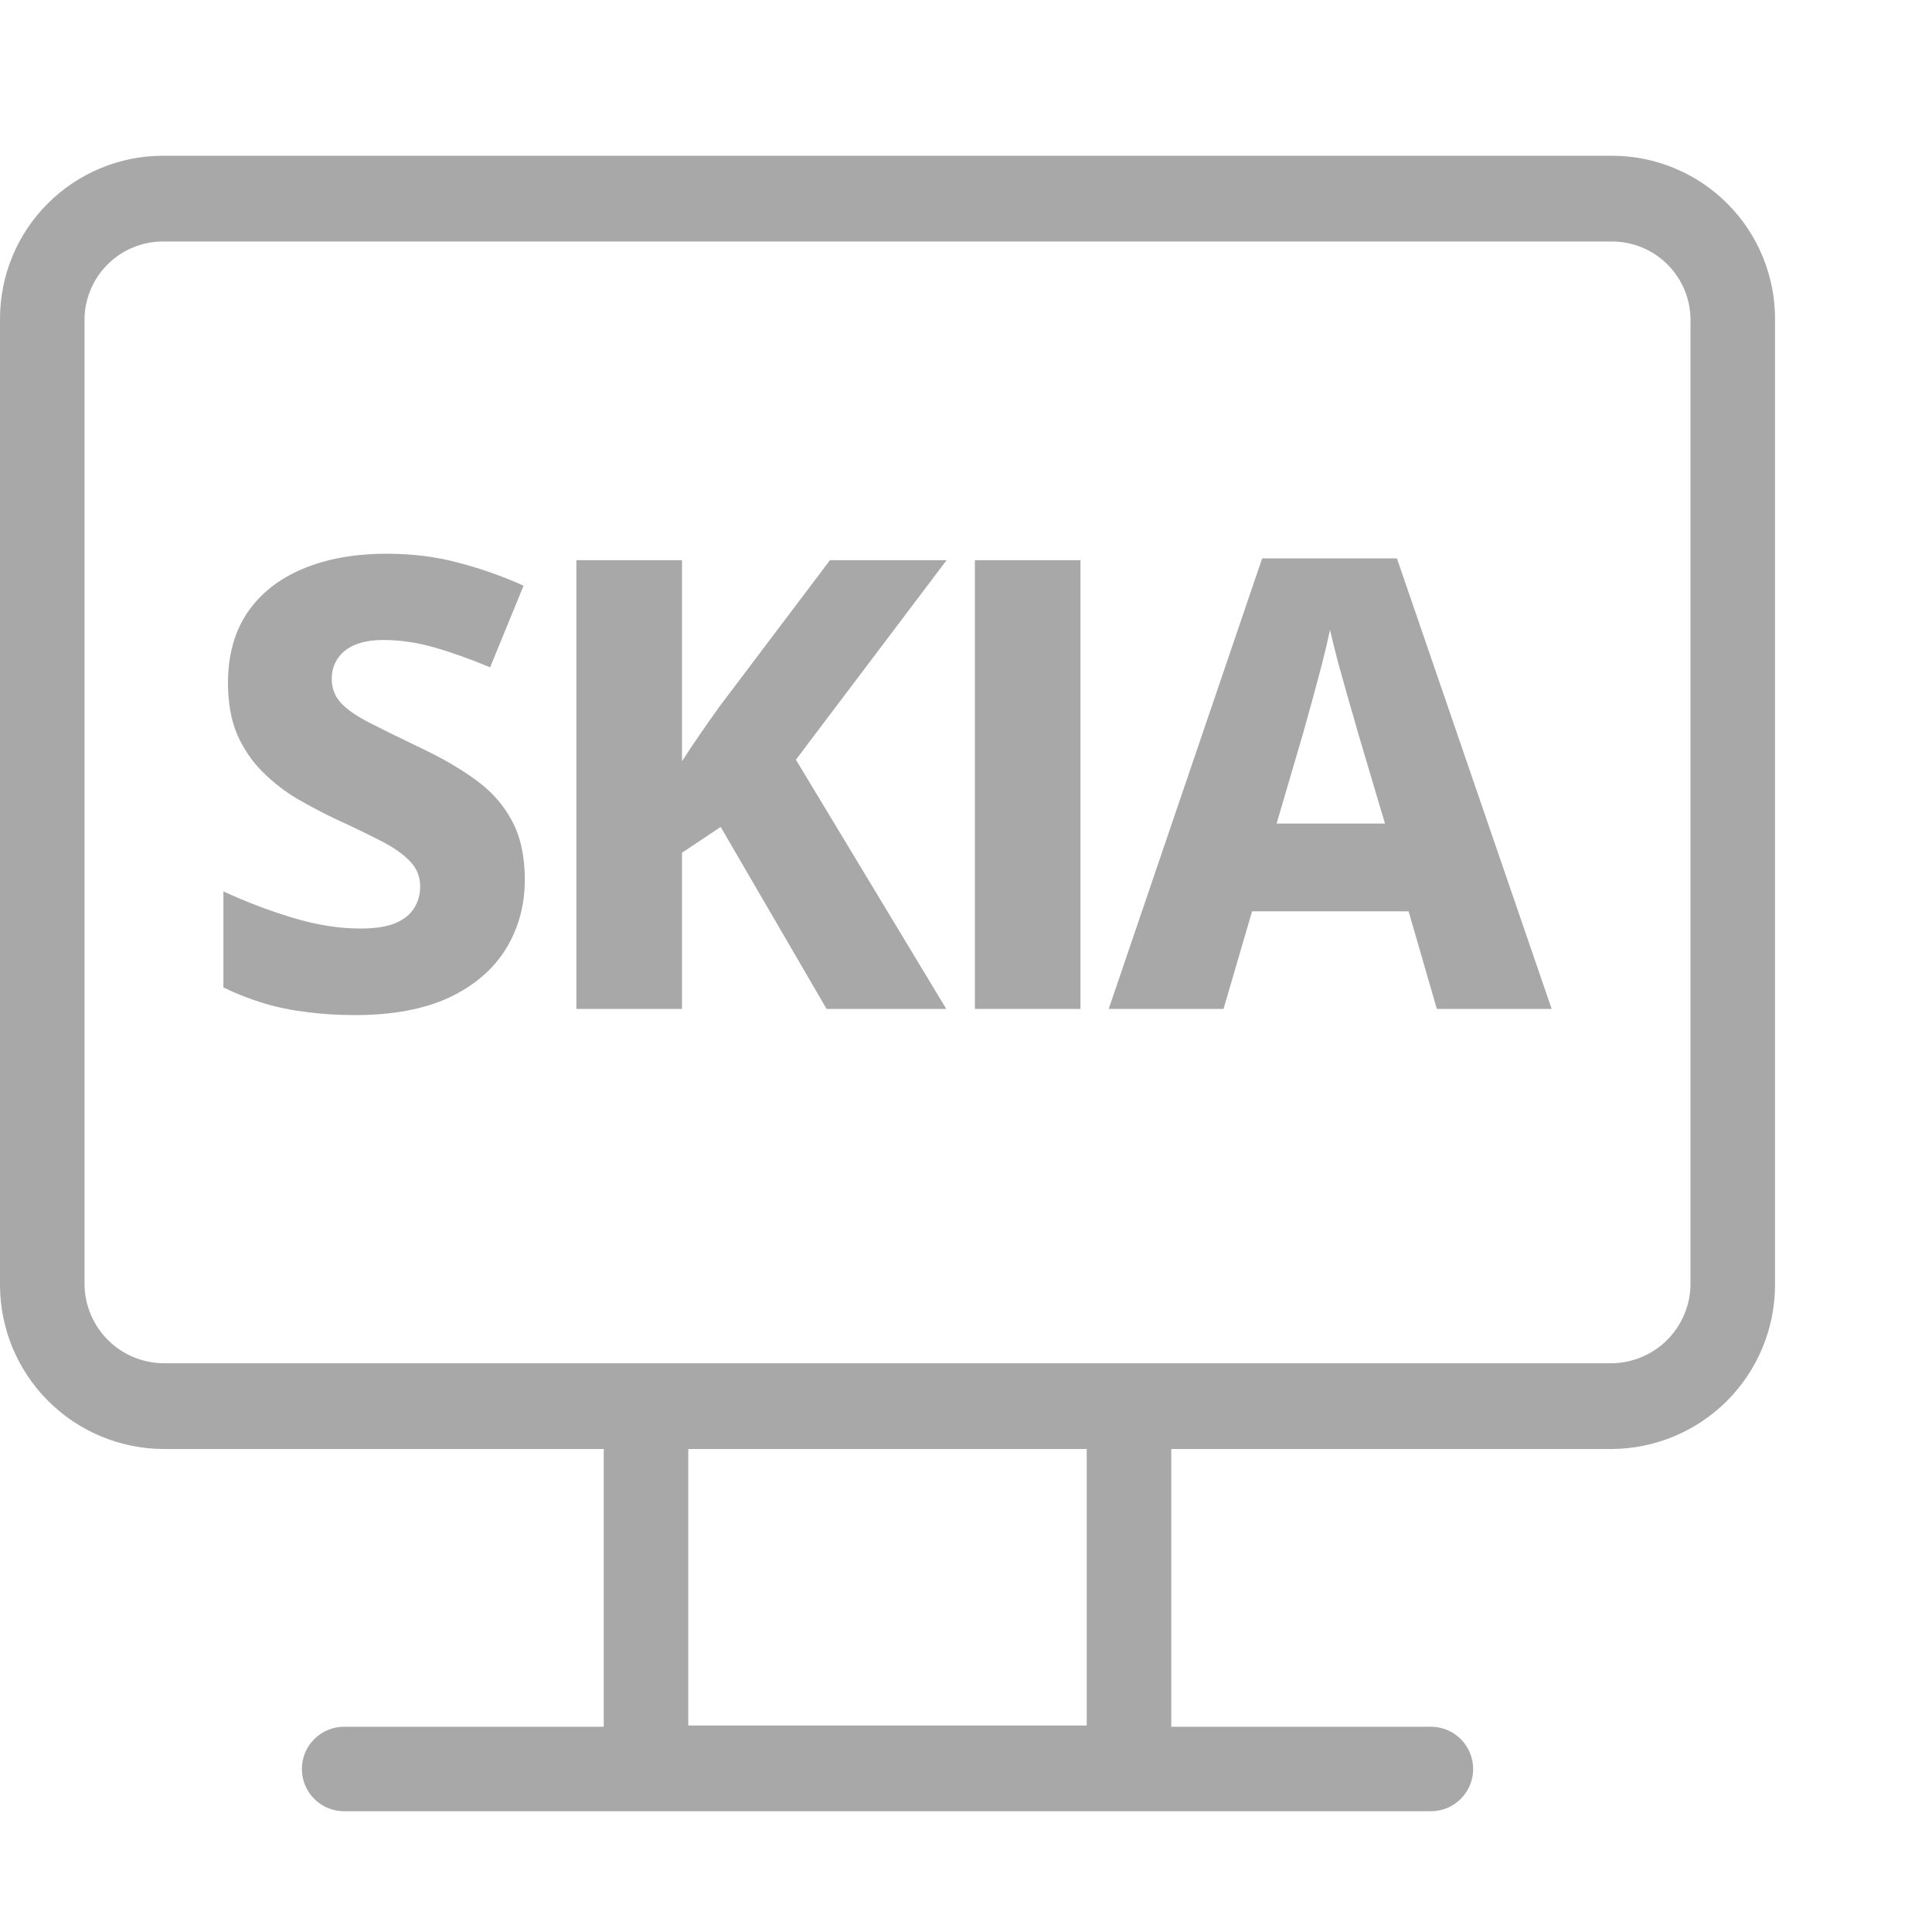
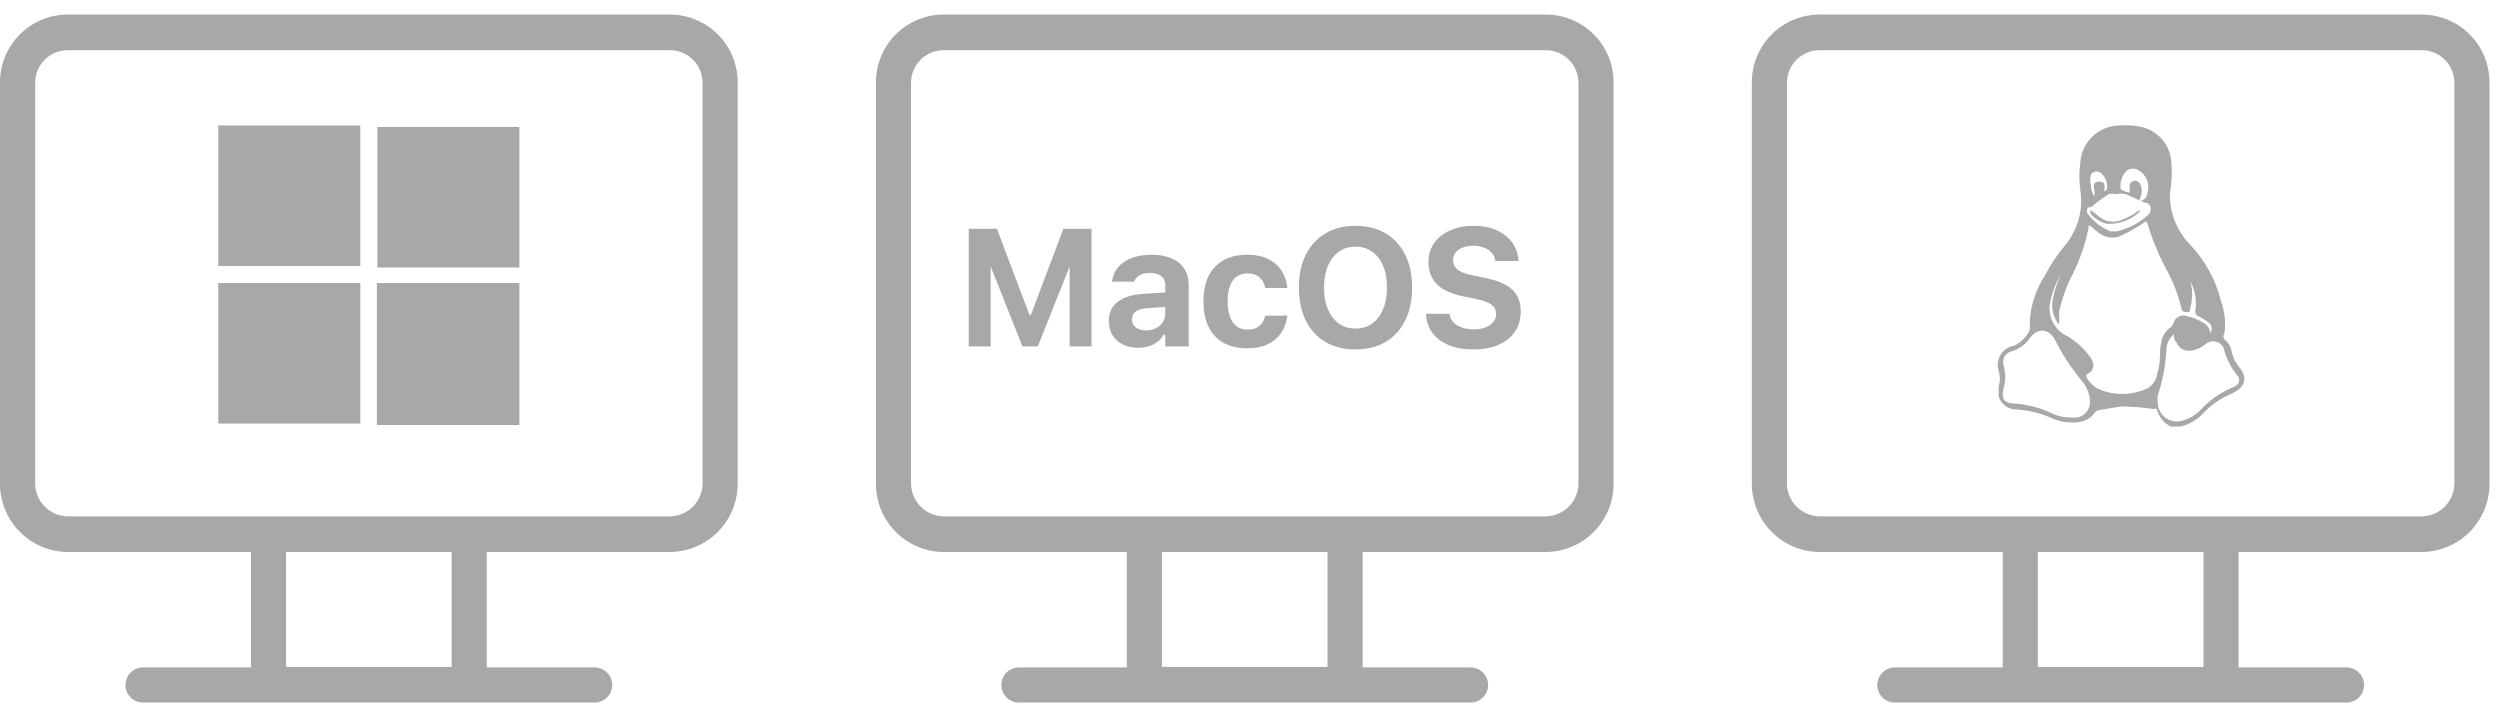
- <svg xmlns="http://www.w3.org/2000/svg" viewBox="0 0 44 44" fill="none">
-   <path fill-rule="evenodd" clip-rule="evenodd" d="M32.723 22.978L32.08 20.755H28.515L27.865 22.978H25.25L28.745 12.716H31.814L35.338 22.978H32.723ZM31.542 18.756L30.919 16.659C30.873 16.491 30.808 16.265 30.724 15.98C30.645 15.696 30.563 15.405 30.479 15.107C30.4 14.804 30.337 14.55 30.29 14.345C30.248 14.55 30.188 14.806 30.109 15.114C30.029 15.421 29.95 15.717 29.871 16.002C29.792 16.286 29.731 16.505 29.689 16.659L29.074 18.756H31.542Z" fill="#1C1B1F" fill-opacity="0.38" />
-   <path d="M22.202 12.758V22.978H24.607V12.758H22.202Z" fill="#1C1B1F" fill-opacity="0.38" />
-   <path d="M21.551 22.978H18.825L16.413 18.833L15.532 19.42V22.978H13.127V12.758H15.532V17.337C15.667 17.127 15.807 16.917 15.952 16.708C16.096 16.498 16.241 16.293 16.385 16.092L18.902 12.758H21.558L18.126 17.302L21.551 22.978Z" fill="#1C1B1F" fill-opacity="0.38" />
-   <path d="M11.519 21.615C11.808 21.144 11.952 20.618 11.952 20.035C11.952 19.499 11.854 19.052 11.659 18.693C11.468 18.329 11.19 18.017 10.827 17.756C10.463 17.491 10.025 17.239 9.513 17.001C9.056 16.782 8.683 16.598 8.394 16.449C8.105 16.3 7.893 16.151 7.758 16.002C7.623 15.848 7.555 15.668 7.555 15.463C7.555 15.286 7.6 15.132 7.688 15.002C7.777 14.867 7.907 14.762 8.08 14.687C8.257 14.613 8.473 14.575 8.73 14.575C9.107 14.575 9.492 14.631 9.883 14.743C10.279 14.855 10.706 15.007 11.162 15.198L11.924 13.338C11.435 13.119 10.939 12.944 10.435 12.814C9.937 12.679 9.394 12.611 8.807 12.611C8.08 12.611 7.443 12.725 6.898 12.954C6.353 13.182 5.931 13.515 5.633 13.953C5.339 14.391 5.192 14.925 5.192 15.554C5.192 16.006 5.262 16.398 5.402 16.729C5.547 17.055 5.738 17.337 5.975 17.574C6.213 17.812 6.476 18.017 6.765 18.19C7.054 18.357 7.346 18.511 7.639 18.651C8.045 18.837 8.392 19.005 8.681 19.154C8.97 19.303 9.189 19.457 9.338 19.616C9.492 19.774 9.569 19.965 9.569 20.189C9.569 20.375 9.522 20.541 9.429 20.685C9.34 20.83 9.196 20.944 8.995 21.028C8.795 21.107 8.534 21.147 8.212 21.147C7.723 21.147 7.208 21.065 6.667 20.902C6.127 20.739 5.6 20.538 5.088 20.301V22.489C5.386 22.633 5.689 22.752 5.996 22.845C6.304 22.939 6.63 23.006 6.975 23.048C7.32 23.095 7.69 23.118 8.087 23.118C8.939 23.118 9.652 22.985 10.226 22.72C10.799 22.449 11.23 22.081 11.519 21.615Z" fill="#1C1B1F" fill-opacity="0.38" />
-   <path fill-rule="evenodd" clip-rule="evenodd" d="M36.712 3.547H3.712C2.728 3.547 1.784 3.939 1.087 4.635C0.391 5.331 1.36811e-09 6.275 1.36811e-09 7.26V29.26C-2.66821e-05 30.247 0.39 31.194 1.086 31.895C1.781 32.596 2.725 32.993 3.712 33H13.75V39.325H7.838C7.582 39.325 7.337 39.426 7.157 39.607C6.976 39.787 6.875 40.032 6.875 40.288C6.875 40.543 6.976 40.788 7.157 40.968C7.337 41.149 7.582 41.25 7.838 41.25H32.587C32.843 41.25 33.088 41.149 33.268 40.968C33.449 40.788 33.55 40.543 33.55 40.288C33.55 40.032 33.449 39.787 33.268 39.607C33.088 39.426 32.843 39.325 32.587 39.325H26.675V33H36.712C37.695 32.993 38.635 32.599 39.33 31.905C40.024 31.21 40.418 30.27 40.425 29.288V7.287C40.429 6.798 40.335 6.312 40.15 5.858C39.965 5.405 39.693 4.992 39.347 4.645C39.002 4.297 38.592 4.021 38.14 3.833C37.687 3.644 37.202 3.547 36.712 3.547ZM24.75 39.297H15.675V33H24.75V39.297ZM38.5 29.26C38.493 29.732 38.302 30.182 37.969 30.516C37.635 30.85 37.184 31.04 36.712 31.047H3.712C3.241 31.04 2.79 30.85 2.456 30.516C2.123 30.182 1.932 29.732 1.925 29.26V7.26C1.932 6.791 2.124 6.343 2.458 6.014C2.793 5.684 3.243 5.5 3.712 5.5H36.712C37.187 5.5 37.641 5.688 37.977 6.024C38.312 6.359 38.5 6.813 38.5 7.287V29.26Z" fill="#1C1B1F" fill-opacity="0.38" />
+ <svg xmlns="http://www.w3.org/2000/svg" width="137" height="39" viewBox="0 0 137 39" fill="none">
+   <path d="M19.745 6.875H11.962V14.575H19.745V6.875Z" fill="#1C1B1F" fill-opacity="0.38" />
+   <path d="M28.462 6.958H20.68V14.658H28.462V6.958Z" fill="#1C1B1F" fill-opacity="0.38" />
+   <path d="M19.745 15.51H11.962V23.21H19.745V15.51Z" fill="#1C1B1F" fill-opacity="0.38" />
+   <path d="M28.462 15.51H20.652V23.293H28.462V15.51Z" fill="#1C1B1F" fill-opacity="0.38" />
+   <path d="M36.712 0.798H3.712C2.728 0.798 1.784 1.189 1.087 1.885C0.391 2.581 1.36842e-09 3.525 1.36842e-09 4.51V26.51C-2.66848e-05 27.497 0.39 28.444 1.086 29.145C1.781 29.846 2.725 30.243 3.712 30.25H13.75V36.575H7.838C7.582 36.575 7.337 36.676 7.157 36.857C6.976 37.038 6.875 37.282 6.875 37.538C6.875 37.793 6.976 38.038 7.157 38.218C7.337 38.399 7.582 38.5 7.838 38.5H32.587C32.843 38.5 33.088 38.399 33.268 38.218C33.449 38.038 33.55 37.793 33.55 37.538C33.55 37.282 33.449 37.038 33.268 36.857C33.088 36.676 32.843 36.575 32.587 36.575H26.675V30.25H36.712C37.695 30.243 38.635 29.849 39.33 29.155C40.024 28.46 40.418 27.52 40.425 26.538V4.538C40.429 4.048 40.335 3.562 40.15 3.108C39.965 2.655 39.693 2.242 39.347 1.895C39.002 1.547 38.592 1.271 38.14 1.083C37.687 0.895 37.202 0.798 36.712 0.798ZM24.75 36.548H15.675V30.25H24.75V36.548ZM38.5 26.51C38.493 26.982 38.302 27.433 37.969 27.766C37.635 28.1 37.184 28.291 36.712 28.298H3.712C3.241 28.291 2.79 28.1 2.456 27.766C2.123 27.433 1.932 26.982 1.925 26.51V4.51C1.932 4.041 2.124 3.593 2.458 3.264C2.793 2.935 3.243 2.75 3.712 2.75H36.712C37.187 2.75 37.641 2.938 37.977 3.274C38.312 3.609 38.5 4.064 38.5 4.538V26.51Z" fill="#1C1B1F" fill-opacity="0.38" />
+   <path d="M84.713 0.798H51.712C50.728 0.798 49.784 1.189 49.087 1.885C48.391 2.581 48 3.525 48 4.51V26.51C48 27.497 48.39 28.444 49.086 29.145C49.781 29.846 50.725 30.243 51.712 30.25H61.75V36.575H55.837C55.582 36.575 55.337 36.676 55.157 36.857C54.976 37.038 54.875 37.282 54.875 37.538C54.875 37.793 54.976 38.038 55.157 38.218C55.337 38.399 55.582 38.5 55.837 38.5H80.588C80.843 38.5 81.088 38.399 81.268 38.218C81.449 38.038 81.55 37.793 81.55 37.538C81.55 37.282 81.449 37.038 81.268 36.857C81.088 36.676 80.843 36.575 80.588 36.575H74.675V30.25H84.713C85.695 30.243 86.635 29.849 87.33 29.155C88.024 28.46 88.418 27.52 88.425 26.538V4.538C88.429 4.048 88.335 3.562 88.15 3.108C87.965 2.655 87.692 2.242 87.347 1.895C87.002 1.547 86.592 1.271 86.14 1.083C85.687 0.895 85.202 0.798 84.713 0.798ZM72.75 36.548H63.675V30.25H72.75V36.548ZM86.5 26.51C86.493 26.982 86.302 27.433 85.969 27.766C85.635 28.1 85.184 28.291 84.713 28.298H51.712C51.241 28.291 50.79 28.1 50.456 27.766C50.123 27.433 49.932 26.982 49.925 26.51V4.51C49.932 4.041 50.124 3.593 50.458 3.264C50.793 2.935 51.243 2.75 51.712 2.75H84.713C85.187 2.75 85.641 2.938 85.977 3.274C86.312 3.609 86.5 4.064 86.5 4.538V26.51Z" fill="#1C1B1F" fill-opacity="0.38" />
+   <path d="M53.087 18.983H54.288V14.599L56.03 18.983H56.874L58.615 14.599V18.983H59.816V12.54H58.271L56.494 17.255H56.414L54.632 12.54H53.087V18.983Z" fill="#1C1B1F" fill-opacity="0.38" />
+   <path d="M62.364 19.059C62.579 19.059 62.777 19.031 62.958 18.974C63.143 18.915 63.303 18.831 63.44 18.724C63.58 18.614 63.692 18.483 63.775 18.331H63.856V18.983H65.141V15.626C65.141 15.277 65.061 14.98 64.9 14.732C64.743 14.482 64.512 14.292 64.208 14.161C63.905 14.027 63.536 13.96 63.101 13.96C62.69 13.96 62.329 14.02 62.016 14.139C61.707 14.258 61.46 14.425 61.275 14.639C61.093 14.853 60.985 15.105 60.949 15.393L60.945 15.434H62.15L62.159 15.416C62.21 15.27 62.308 15.158 62.454 15.081C62.602 15 62.794 14.96 63.03 14.96C63.298 14.96 63.502 15.018 63.641 15.134C63.784 15.248 63.856 15.411 63.856 15.626V17.193C63.856 17.365 63.809 17.521 63.717 17.661C63.625 17.798 63.5 17.907 63.342 17.987C63.184 18.068 63.004 18.108 62.802 18.108C62.576 18.108 62.391 18.054 62.248 17.947C62.105 17.84 62.034 17.693 62.034 17.505V17.496C62.034 17.318 62.102 17.176 62.239 17.072C62.376 16.968 62.585 16.908 62.864 16.893L63.856 16.822V16.027L62.668 16.103C62.058 16.139 61.587 16.283 61.257 16.536C60.927 16.786 60.762 17.133 60.762 17.577V17.585C60.762 17.883 60.83 18.144 60.967 18.367C61.104 18.587 61.293 18.758 61.534 18.88C61.778 18.999 62.055 19.059 62.364 19.059Z" fill="#1C1B1F" fill-opacity="0.38" />
+   <path d="M68.355 19.086C68.784 19.086 69.153 19.014 69.463 18.871C69.772 18.726 70.018 18.52 70.199 18.255C70.381 17.99 70.495 17.681 70.543 17.327V17.295L69.338 17.3L69.329 17.313C69.272 17.563 69.163 17.751 69.003 17.876C68.842 18.001 68.628 18.063 68.36 18.063C68.128 18.063 67.931 18.004 67.77 17.885C67.61 17.766 67.486 17.591 67.4 17.362C67.317 17.13 67.275 16.849 67.275 16.518V16.509C67.275 16.179 67.317 15.901 67.4 15.675C67.483 15.448 67.605 15.277 67.766 15.161C67.93 15.042 68.128 14.983 68.36 14.983C68.64 14.983 68.86 15.056 69.021 15.201C69.184 15.344 69.288 15.535 69.333 15.773L69.338 15.782H70.547V15.768C70.509 15.402 70.399 15.084 70.217 14.813C70.036 14.542 69.788 14.332 69.476 14.183C69.163 14.034 68.79 13.96 68.355 13.96C67.843 13.96 67.407 14.061 67.047 14.264C66.69 14.463 66.418 14.752 66.23 15.13C66.043 15.508 65.949 15.968 65.949 16.509V16.518C65.949 17.063 66.043 17.527 66.23 17.912C66.418 18.293 66.69 18.584 67.047 18.787C67.407 18.986 67.843 19.086 68.355 19.086Z" fill="#1C1B1F" fill-opacity="0.38" />
+   <path d="M74.284 19.148C74.918 19.148 75.467 19.011 75.931 18.738C76.395 18.461 76.753 18.069 77.003 17.563C77.256 17.057 77.382 16.457 77.382 15.764V15.755C77.382 15.061 77.256 14.462 77.003 13.956C76.75 13.45 76.391 13.06 75.927 12.786C75.465 12.512 74.918 12.375 74.284 12.375C73.653 12.375 73.105 12.512 72.641 12.786C72.176 13.06 71.816 13.45 71.56 13.956C71.307 14.459 71.181 15.059 71.181 15.755V15.764C71.181 16.457 71.306 17.057 71.556 17.563C71.809 18.069 72.167 18.461 72.632 18.738C73.096 19.011 73.647 19.148 74.284 19.148ZM74.284 18.005C73.93 18.005 73.623 17.913 73.364 17.728C73.108 17.544 72.909 17.283 72.766 16.947C72.626 16.611 72.556 16.216 72.556 15.764V15.755C72.556 15.3 72.627 14.905 72.77 14.572C72.913 14.235 73.114 13.976 73.373 13.795C73.632 13.61 73.935 13.518 74.284 13.518C74.632 13.518 74.936 13.61 75.195 13.795C75.454 13.976 75.653 14.235 75.793 14.572C75.936 14.905 76.007 15.3 76.007 15.755V15.764C76.007 16.216 75.936 16.611 75.793 16.947C75.653 17.283 75.454 17.544 75.195 17.728C74.936 17.913 74.632 18.005 74.284 18.005Z" fill="#1C1B1F" fill-opacity="0.38" />
+   <path d="M80.739 19.148C81.275 19.148 81.736 19.063 82.123 18.894C82.513 18.721 82.812 18.48 83.02 18.17C83.232 17.858 83.337 17.489 83.337 17.063V17.059C83.337 16.556 83.181 16.16 82.869 15.871C82.559 15.582 82.064 15.368 81.382 15.228L80.699 15.09C80.321 15.012 80.047 14.908 79.877 14.777C79.71 14.643 79.627 14.472 79.627 14.264V14.259C79.627 14.098 79.673 13.96 79.766 13.844C79.858 13.725 79.987 13.633 80.154 13.567C80.321 13.502 80.514 13.469 80.734 13.469C80.961 13.469 81.159 13.503 81.328 13.572C81.501 13.637 81.638 13.728 81.739 13.844C81.843 13.96 81.909 14.095 81.936 14.25L81.944 14.304H83.212L83.208 14.246C83.181 13.886 83.067 13.566 82.864 13.286C82.662 13.003 82.38 12.781 82.02 12.621C81.663 12.457 81.234 12.375 80.734 12.375C80.258 12.375 79.835 12.458 79.466 12.625C79.097 12.789 78.807 13.02 78.596 13.317C78.385 13.615 78.279 13.963 78.279 14.362V14.366C78.279 14.855 78.431 15.255 78.734 15.567C79.038 15.88 79.525 16.105 80.194 16.242L80.873 16.38C81.275 16.463 81.56 16.569 81.73 16.697C81.903 16.825 81.989 16.995 81.989 17.206V17.21C81.989 17.374 81.937 17.52 81.833 17.648C81.732 17.773 81.59 17.871 81.409 17.943C81.227 18.014 81.016 18.05 80.775 18.05C80.525 18.05 80.303 18.016 80.109 17.947C79.916 17.879 79.761 17.785 79.645 17.666C79.532 17.544 79.466 17.402 79.449 17.242L79.444 17.197H78.145L78.149 17.268C78.176 17.649 78.297 17.981 78.511 18.264C78.728 18.544 79.026 18.761 79.404 18.916C79.782 19.071 80.227 19.148 80.739 19.148Z" fill="#1C1B1F" fill-opacity="0.38" />
+   <path d="M122.29 19.25C122.271 19.125 122.227 19.004 122.161 18.895C122.095 18.787 122.008 18.692 121.905 18.618C121.865 18.561 121.843 18.494 121.843 18.425C121.843 18.356 121.865 18.289 121.905 18.233C121.977 17.648 121.911 17.055 121.712 16.5C121.42 15.321 120.822 14.24 119.98 13.365C119.276 12.624 118.891 11.637 118.907 10.615C119.025 9.971 119.044 9.312 118.962 8.663C118.893 8.253 118.705 7.874 118.421 7.57C118.138 7.267 117.771 7.054 117.367 6.958C116.988 6.876 116.599 6.848 116.212 6.875C115.672 6.865 115.147 7.056 114.74 7.412C114.333 7.768 114.074 8.263 114.012 8.8C113.93 9.365 113.93 9.94 114.012 10.505C114.083 11.028 114.043 11.56 113.896 12.066C113.749 12.573 113.499 13.043 113.16 13.448C112.734 13.956 112.365 14.509 112.06 15.098C111.583 15.831 111.3 16.673 111.235 17.545C111.235 17.738 111.235 17.958 111.235 18.068C111.063 18.461 110.749 18.776 110.355 18.948C110.203 18.975 110.058 19.035 109.932 19.123C109.805 19.212 109.699 19.326 109.62 19.459C109.542 19.593 109.493 19.741 109.478 19.895C109.462 20.049 109.48 20.204 109.53 20.35C109.614 20.619 109.614 20.907 109.53 21.175V21.725C109.591 21.938 109.722 22.124 109.901 22.253C110.081 22.383 110.299 22.449 110.52 22.44C111.175 22.485 111.817 22.643 112.417 22.908C112.891 23.122 113.415 23.199 113.93 23.128C114.092 23.109 114.248 23.058 114.39 22.978C114.532 22.898 114.656 22.79 114.755 22.66C114.786 22.606 114.83 22.56 114.882 22.526C114.935 22.493 114.995 22.473 115.057 22.468L116.212 22.275C116.82 22.28 117.426 22.326 118.027 22.413C118.081 22.396 118.139 22.396 118.192 22.413C118.243 22.619 118.338 22.813 118.471 22.979C118.604 23.145 118.772 23.281 118.962 23.375H119.485C119.959 23.265 120.39 23.016 120.722 22.66C121.17 22.184 121.714 21.809 122.317 21.56C123.06 21.203 123.197 20.708 122.675 20.075C122.483 19.834 122.351 19.552 122.29 19.25ZM116.515 9.378C116.619 9.29 116.75 9.242 116.886 9.242C117.022 9.242 117.153 9.29 117.257 9.378C117.404 9.472 117.524 9.602 117.606 9.756C117.688 9.911 117.729 10.083 117.725 10.258C117.725 10.458 117.678 10.656 117.587 10.835C117.587 10.835 117.45 11 117.312 11C117.175 11 117.312 10.835 117.312 10.753C117.353 10.657 117.374 10.554 117.374 10.45C117.374 10.346 117.353 10.243 117.312 10.148C117.291 10.081 117.252 10.023 117.198 9.979C117.144 9.935 117.079 9.908 117.01 9.9C116.943 9.902 116.878 9.924 116.824 9.963C116.77 10.002 116.73 10.057 116.707 10.12C116.696 10.211 116.696 10.304 116.707 10.395V10.56C116.707 10.56 116.212 10.45 116.212 10.34C116.189 10.167 116.204 9.991 116.256 9.825C116.308 9.659 116.397 9.506 116.515 9.378ZM114.59 9.543C114.626 9.497 114.672 9.46 114.724 9.434C114.777 9.409 114.834 9.396 114.892 9.396C114.951 9.396 115.008 9.409 115.061 9.434C115.113 9.46 115.159 9.497 115.195 9.543C115.287 9.637 115.359 9.749 115.407 9.872C115.454 9.995 115.475 10.126 115.47 10.258C115.47 10.258 115.47 10.45 115.332 10.45C115.195 10.45 115.332 10.45 115.332 10.285C115.332 10.12 115.332 9.928 115.002 9.955C114.672 9.983 114.727 10.23 114.782 10.478V10.78C114.654 10.605 114.586 10.392 114.59 10.175C114.525 9.969 114.525 9.748 114.59 9.543ZM114.59 11.358C114.892 11.095 115.214 10.856 115.552 10.643C115.687 10.605 115.83 10.605 115.965 10.643C116.146 10.602 116.334 10.602 116.515 10.643L117.532 11.11C117.89 11.11 117.972 11.55 117.697 11.798C117.215 12.233 116.627 12.536 115.992 12.678H115.662C115.182 12.494 114.763 12.18 114.452 11.77C114.423 11.744 114.4 11.713 114.384 11.677C114.368 11.641 114.359 11.603 114.359 11.564C114.359 11.525 114.368 11.486 114.384 11.451C114.4 11.415 114.423 11.383 114.452 11.358H114.59ZM113.792 22.88H113.462C113.14 22.885 112.821 22.819 112.527 22.688C111.856 22.358 111.128 22.162 110.382 22.11C109.695 22.11 109.695 21.698 109.805 21.258C109.915 20.862 109.915 20.443 109.805 20.048C109.775 19.966 109.764 19.88 109.77 19.794C109.777 19.708 109.802 19.625 109.844 19.549C109.886 19.474 109.943 19.408 110.012 19.356C110.081 19.305 110.161 19.268 110.245 19.25C110.635 19.139 110.975 18.896 111.207 18.563C111.647 17.958 112.225 17.985 112.582 18.563C113.013 19.431 113.549 20.244 114.177 20.983C114.39 21.282 114.514 21.634 114.535 22C114.544 22.213 114.472 22.422 114.335 22.584C114.197 22.747 114.004 22.853 113.792 22.88ZM117.67 21.285C117.239 21.485 116.77 21.588 116.295 21.588C115.82 21.588 115.351 21.485 114.92 21.285C114.681 21.134 114.483 20.926 114.342 20.68C114.342 20.68 114.342 20.68 114.342 20.515C114.419 20.493 114.49 20.453 114.549 20.399C114.608 20.346 114.654 20.279 114.683 20.204C114.712 20.13 114.724 20.05 114.717 19.97C114.711 19.891 114.686 19.814 114.645 19.745C114.597 19.635 114.532 19.532 114.452 19.443C114.135 19.034 113.743 18.688 113.297 18.425C112.942 18.263 112.654 17.983 112.483 17.631C112.312 17.28 112.27 16.88 112.362 16.5C112.477 15.965 112.682 15.454 112.967 14.988C112.747 15.421 112.589 15.884 112.5 16.363C112.447 16.611 112.449 16.867 112.506 17.114C112.563 17.361 112.674 17.593 112.83 17.793C112.852 17.573 112.852 17.352 112.83 17.133C112.986 16.385 113.245 15.664 113.6 14.988C113.994 14.195 114.281 13.354 114.452 12.485C114.452 12.293 114.452 12.32 114.7 12.485C114.76 12.563 114.835 12.629 114.92 12.678C115.109 12.865 115.355 12.983 115.62 13.013C115.884 13.043 116.151 12.983 116.377 12.843C116.759 12.659 117.127 12.447 117.477 12.21C117.615 12.073 117.642 12.21 117.67 12.21C117.909 13.038 118.232 13.839 118.632 14.603C119.042 15.316 119.348 16.085 119.54 16.885C119.54 17.078 119.705 17.105 119.842 17.105C119.98 17.105 120.007 17.105 120.035 16.858C120.161 16.389 120.161 15.896 120.035 15.428C120.289 15.898 120.385 16.438 120.31 16.968C120.297 17.007 120.293 17.049 120.298 17.091C120.302 17.132 120.315 17.172 120.336 17.208C120.357 17.244 120.384 17.276 120.418 17.301C120.451 17.325 120.489 17.343 120.53 17.353C120.748 17.464 120.951 17.603 121.135 17.765C121.176 17.841 121.197 17.926 121.197 18.013C121.197 18.099 121.176 18.184 121.135 18.26C121.116 18.12 121.06 17.988 120.973 17.877C120.886 17.766 120.771 17.68 120.64 17.628C120.393 17.482 120.123 17.38 119.842 17.325C119.767 17.295 119.686 17.283 119.605 17.288C119.524 17.293 119.445 17.317 119.374 17.356C119.303 17.395 119.241 17.45 119.194 17.516C119.147 17.582 119.115 17.658 119.1 17.738C119.069 17.811 119.022 17.877 118.962 17.93C118.822 18.023 118.702 18.144 118.612 18.286C118.522 18.428 118.463 18.588 118.44 18.755C118.302 19.305 118.44 19.883 118.22 20.433C118.206 20.609 118.148 20.779 118.052 20.928C117.956 21.077 117.825 21.199 117.67 21.285ZM122.592 21.093C122.504 21.168 122.401 21.224 122.29 21.258C121.644 21.538 121.063 21.95 120.585 22.468C120.324 22.745 119.99 22.945 119.622 23.045C119.461 23.099 119.289 23.113 119.121 23.085C118.953 23.057 118.794 22.989 118.659 22.886C118.523 22.783 118.415 22.648 118.343 22.494C118.271 22.34 118.239 22.17 118.247 22C118.221 21.892 118.221 21.779 118.247 21.67C118.511 20.879 118.668 20.056 118.715 19.223C118.713 19.05 118.75 18.88 118.821 18.723C118.892 18.567 118.997 18.427 119.127 18.315C119.127 18.48 119.127 18.618 119.265 18.755C119.333 18.929 119.464 19.071 119.632 19.153C119.801 19.234 119.993 19.25 120.172 19.195C120.425 19.142 120.661 19.029 120.86 18.865C120.933 18.8 121.02 18.752 121.114 18.726C121.208 18.7 121.307 18.697 121.403 18.715C121.499 18.734 121.589 18.774 121.667 18.834C121.744 18.893 121.807 18.97 121.85 19.058C121.988 19.622 122.251 20.148 122.62 20.598C122.68 20.668 122.711 20.758 122.706 20.851C122.701 20.943 122.66 21.03 122.592 21.093Z" fill="#1C1B1F" fill-opacity="0.38" />
+   <path d="M115.442 12.265C115.787 12.284 116.132 12.231 116.454 12.108C116.776 11.984 117.069 11.794 117.312 11.55C117.312 11.55 117.312 11.55 117.175 11.55C116.884 11.775 116.559 11.951 116.212 12.073C116.004 12.152 115.777 12.171 115.558 12.128C115.339 12.084 115.137 11.979 114.975 11.825L114.562 11.495C114.562 11.495 114.562 11.66 114.562 11.715C114.799 11.977 115.104 12.167 115.442 12.265Z" fill="#1C1B1F" fill-opacity="0.38" />
+   <path d="M132.712 0.798H99.713C98.728 0.798 97.784 1.189 97.087 1.885C96.391 2.581 96 3.525 96 4.51V26.51C96 27.497 96.39 28.444 97.086 29.145C97.781 29.846 98.725 30.243 99.713 30.25H109.75V36.575H103.837C103.582 36.575 103.337 36.676 103.157 36.857C102.976 37.038 102.875 37.282 102.875 37.538C102.875 37.793 102.976 38.038 103.157 38.218C103.337 38.399 103.582 38.5 103.837 38.5H128.587C128.843 38.5 129.088 38.399 129.268 38.218C129.449 38.038 129.55 37.793 129.55 37.538C129.55 37.282 129.449 37.038 129.268 36.857C129.088 36.676 128.843 36.575 128.587 36.575H122.675V30.25H132.712C133.695 30.243 134.635 29.849 135.33 29.155C136.024 28.46 136.418 27.52 136.425 26.538V4.538C136.429 4.048 136.335 3.562 136.15 3.108C135.965 2.655 135.693 2.242 135.347 1.895C135.002 1.547 134.592 1.271 134.14 1.083C133.687 0.895 133.202 0.798 132.712 0.798ZM120.75 36.548H111.675V30.25H120.75V36.548ZM134.5 26.51C134.493 26.982 134.302 27.433 133.969 27.766C133.635 28.1 133.184 28.291 132.712 28.298H99.713C99.241 28.291 98.79 28.1 98.456 27.766C98.123 27.433 97.932 26.982 97.925 26.51V4.51C97.932 4.041 98.124 3.593 98.458 3.264C98.793 2.935 99.243 2.75 99.713 2.75H132.712C133.187 2.75 133.641 2.938 133.976 3.274C134.312 3.609 134.5 4.064 134.5 4.538V26.51Z" fill="#1C1B1F" fill-opacity="0.38" />
</svg>
